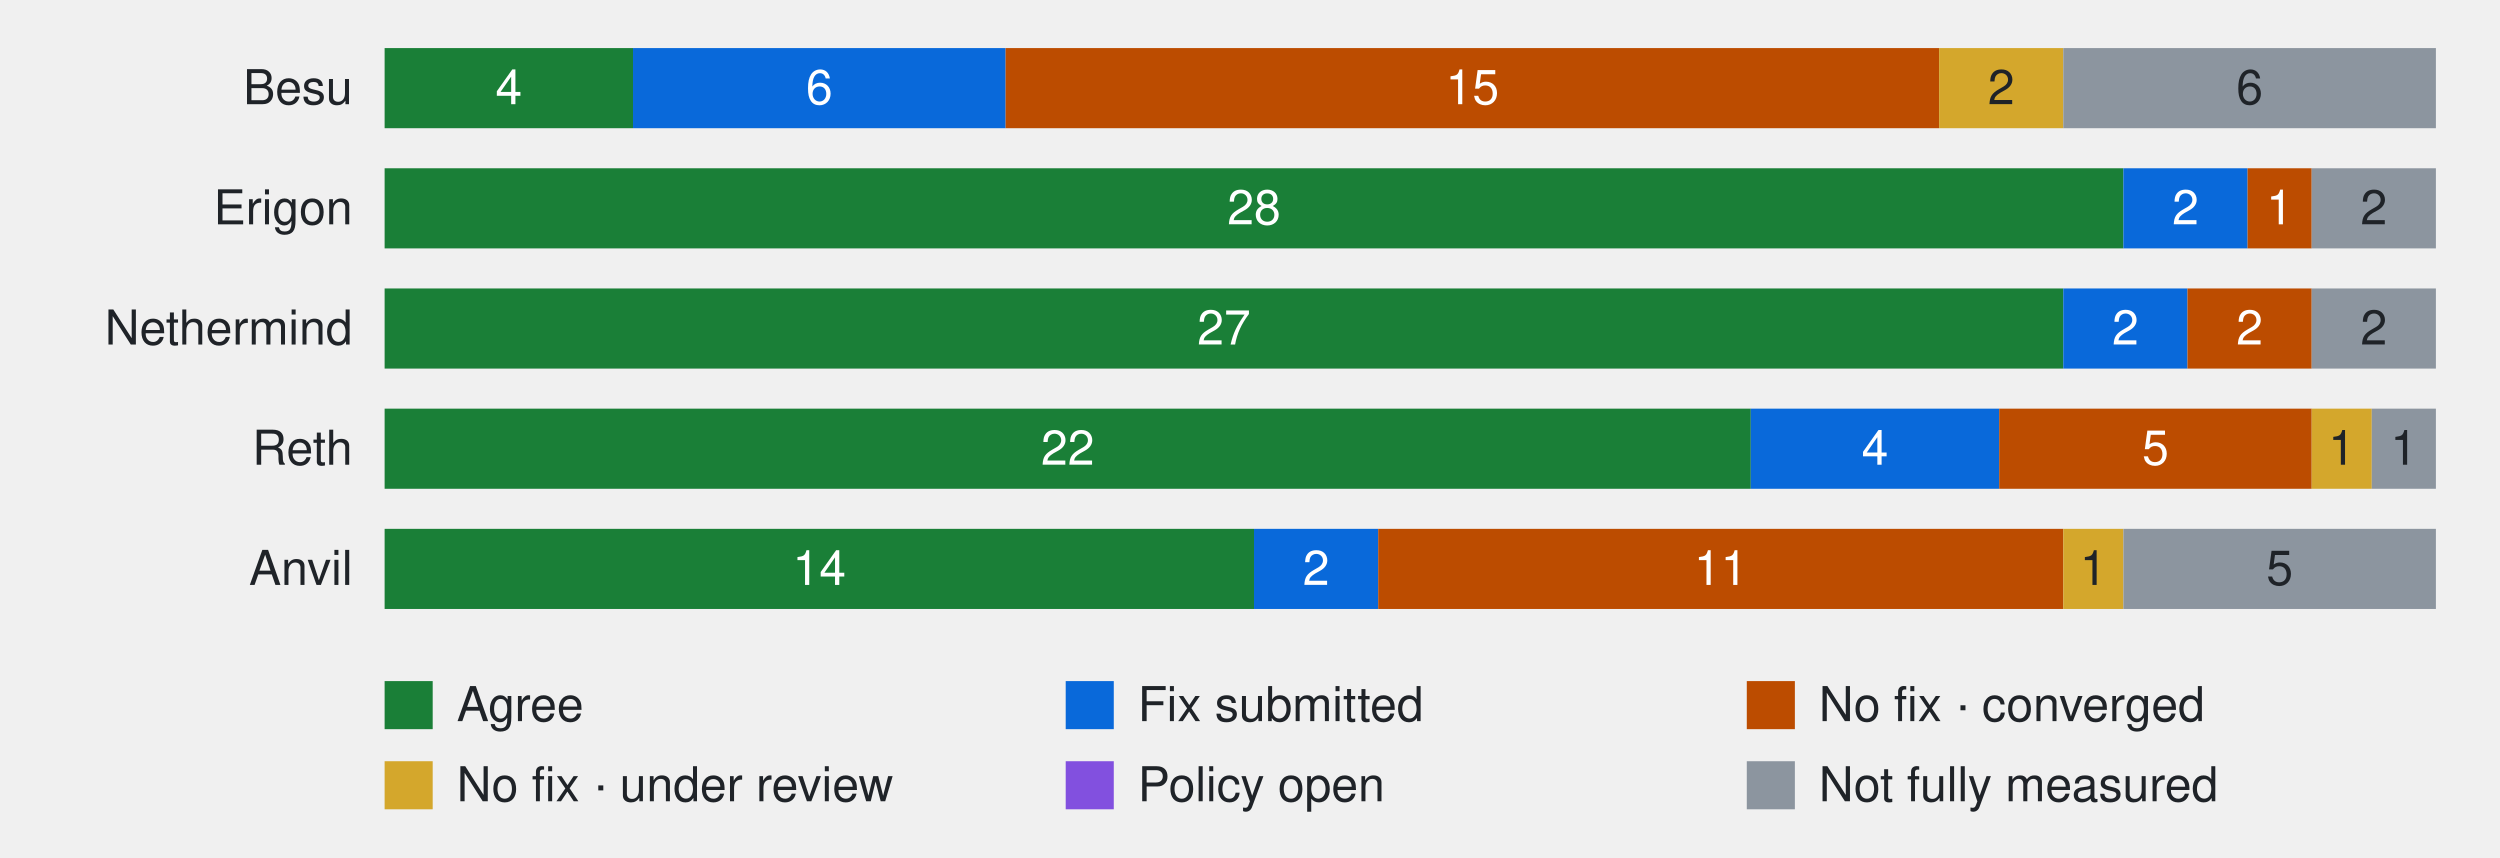
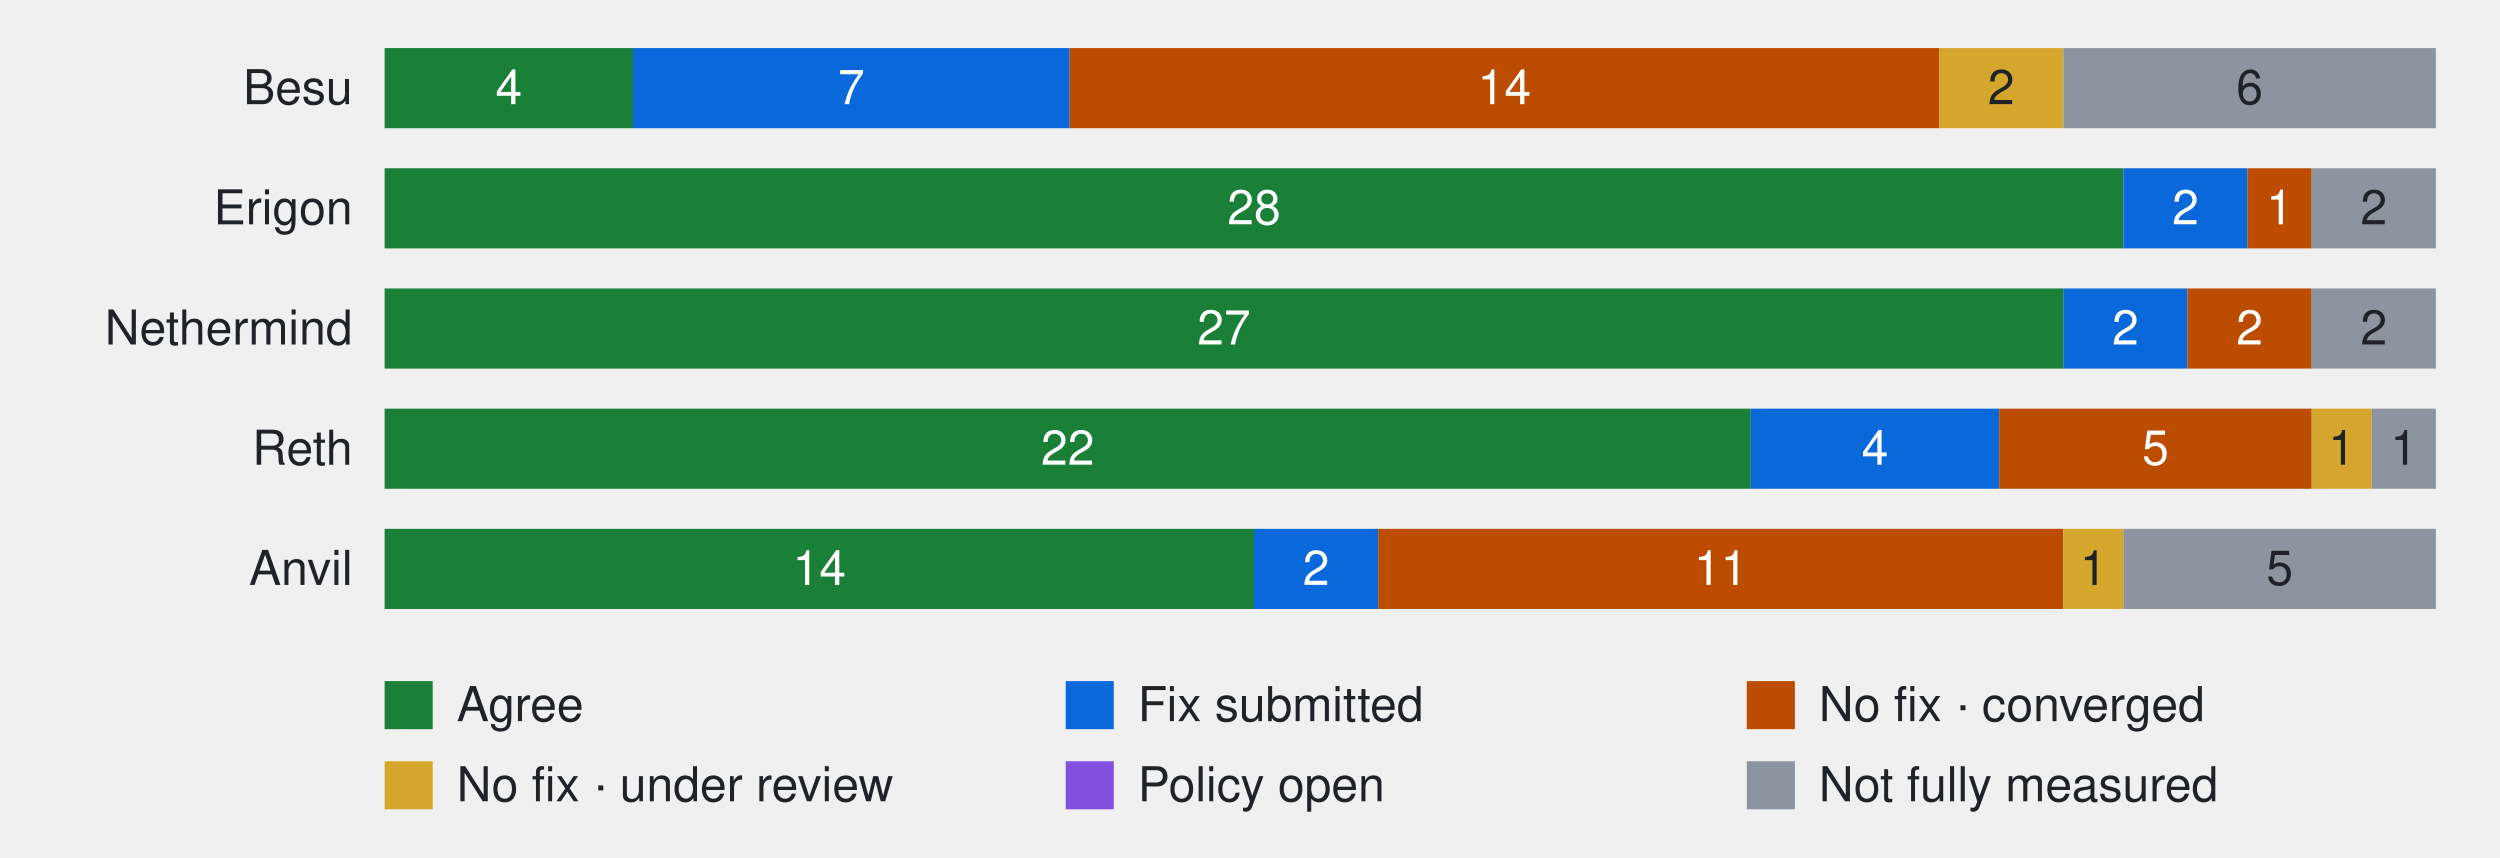
<svg xmlns="http://www.w3.org/2000/svg" width="624" height="214" viewBox="0 0 624 214" role="img" aria-labelledby="title">
  <style>text{font-family:-apple-system,BlinkMacSystemFont,"Segoe UI",Helvetica,Arial,sans-serif;font-size:12px}.label{fill:#1f2328}@media (prefers-color-scheme:dark){.label{fill:#e6edf3}}</style>
  <text class="label" x="88" y="26" text-anchor="end">Besu</text>
  <rect x="96" y="12" width="62" height="20" fill="#1a7f37" />
  <text x="127" y="26" text-anchor="middle" fill="#ffffff">4</text>
-   <rect x="158" y="12" width="93" height="20" fill="#0969da" />
-   <text x="204.5" y="26" text-anchor="middle" fill="#ffffff">6</text>
-   <rect x="251" y="12" width="233" height="20" fill="#bc4c00" />
-   <text x="367.5" y="26" text-anchor="middle" fill="#ffffff">15</text>
+   <rect x="158" y="12" width="109" height="20" fill="#0969da" />
+   <text x="212.5" y="26" text-anchor="middle" fill="#ffffff">7</text>
+   <rect x="267" y="12" width="217" height="20" fill="#bc4c00" />
+   <text x="375.5" y="26" text-anchor="middle" fill="#ffffff">14</text>
  <rect x="484" y="12" width="31" height="20" fill="#d4a72c" />
  <text x="499.5" y="26" text-anchor="middle" fill="#1f2328">2</text>
  <rect x="515" y="12" width="93" height="20" fill="#8c959f" />
  <text x="561.5" y="26" text-anchor="middle" fill="#1f2328">6</text>
  <text class="label" x="88" y="56" text-anchor="end">Erigon</text>
  <rect x="96" y="42" width="434" height="20" fill="#1a7f37" />
  <text x="313" y="56" text-anchor="middle" fill="#ffffff">28</text>
  <rect x="530" y="42" width="31" height="20" fill="#0969da" />
  <text x="545.5" y="56" text-anchor="middle" fill="#ffffff">2</text>
  <rect x="561" y="42" width="16" height="20" fill="#bc4c00" />
  <text x="569" y="56" text-anchor="middle" fill="#ffffff">1</text>
  <rect x="577" y="42" width="31" height="20" fill="#8c959f" />
  <text x="592.5" y="56" text-anchor="middle" fill="#1f2328">2</text>
  <text class="label" x="88" y="86" text-anchor="end">Nethermind</text>
  <rect x="96" y="72" width="419" height="20" fill="#1a7f37" />
  <text x="305.5" y="86" text-anchor="middle" fill="#ffffff">27</text>
  <rect x="515" y="72" width="31" height="20" fill="#0969da" />
  <text x="530.5" y="86" text-anchor="middle" fill="#ffffff">2</text>
  <rect x="546" y="72" width="31" height="20" fill="#bc4c00" />
  <text x="561.5" y="86" text-anchor="middle" fill="#ffffff">2</text>
  <rect x="577" y="72" width="31" height="20" fill="#8c959f" />
  <text x="592.5" y="86" text-anchor="middle" fill="#1f2328">2</text>
  <text class="label" x="88" y="116" text-anchor="end">Reth</text>
  <rect x="96" y="102" width="341" height="20" fill="#1a7f37" />
  <text x="266.5" y="116" text-anchor="middle" fill="#ffffff">22</text>
  <rect x="437" y="102" width="62" height="20" fill="#0969da" />
  <text x="468" y="116" text-anchor="middle" fill="#ffffff">4</text>
  <rect x="499" y="102" width="78" height="20" fill="#bc4c00" />
  <text x="538" y="116" text-anchor="middle" fill="#ffffff">5</text>
  <rect x="577" y="102" width="15" height="20" fill="#d4a72c" />
  <text x="584.5" y="116" text-anchor="middle" fill="#1f2328">1</text>
  <rect x="592" y="102" width="16" height="20" fill="#8c959f" />
  <text x="600" y="116" text-anchor="middle" fill="#1f2328">1</text>
  <text class="label" x="88" y="146" text-anchor="end">Anvil</text>
  <rect x="96" y="132" width="217" height="20" fill="#1a7f37" />
  <text x="204.5" y="146" text-anchor="middle" fill="#ffffff">14</text>
  <rect x="313" y="132" width="31" height="20" fill="#0969da" />
  <text x="328.5" y="146" text-anchor="middle" fill="#ffffff">2</text>
  <rect x="344" y="132" width="171" height="20" fill="#bc4c00" />
  <text x="429.5" y="146" text-anchor="middle" fill="#ffffff">11</text>
  <rect x="515" y="132" width="15" height="20" fill="#d4a72c" />
  <text x="522.5" y="146" text-anchor="middle" fill="#1f2328">1</text>
  <rect x="530" y="132" width="78" height="20" fill="#8c959f" />
  <text x="569" y="146" text-anchor="middle" fill="#1f2328">5</text>
  <rect x="96" y="170" width="12" height="12" fill="#1a7f37" />
  <text class="label" x="114" y="180">Agree</text>
  <rect x="266" y="170" width="12" height="12" fill="#0969da" />
  <text class="label" x="284" y="180">Fix submitted</text>
  <rect x="436" y="170" width="12" height="12" fill="#bc4c00" />
  <text class="label" x="454" y="180">No fix · converged</text>
  <rect x="96" y="190" width="12" height="12" fill="#d4a72c" />
  <text class="label" x="114" y="200">No fix · under review</text>
  <rect x="266" y="190" width="12" height="12" fill="#8250df" />
  <text class="label" x="284" y="200">Policy open</text>
  <rect x="436" y="190" width="12" height="12" fill="#8c959f" />
  <text class="label" x="454" y="200">Not fully measured</text>
</svg>
